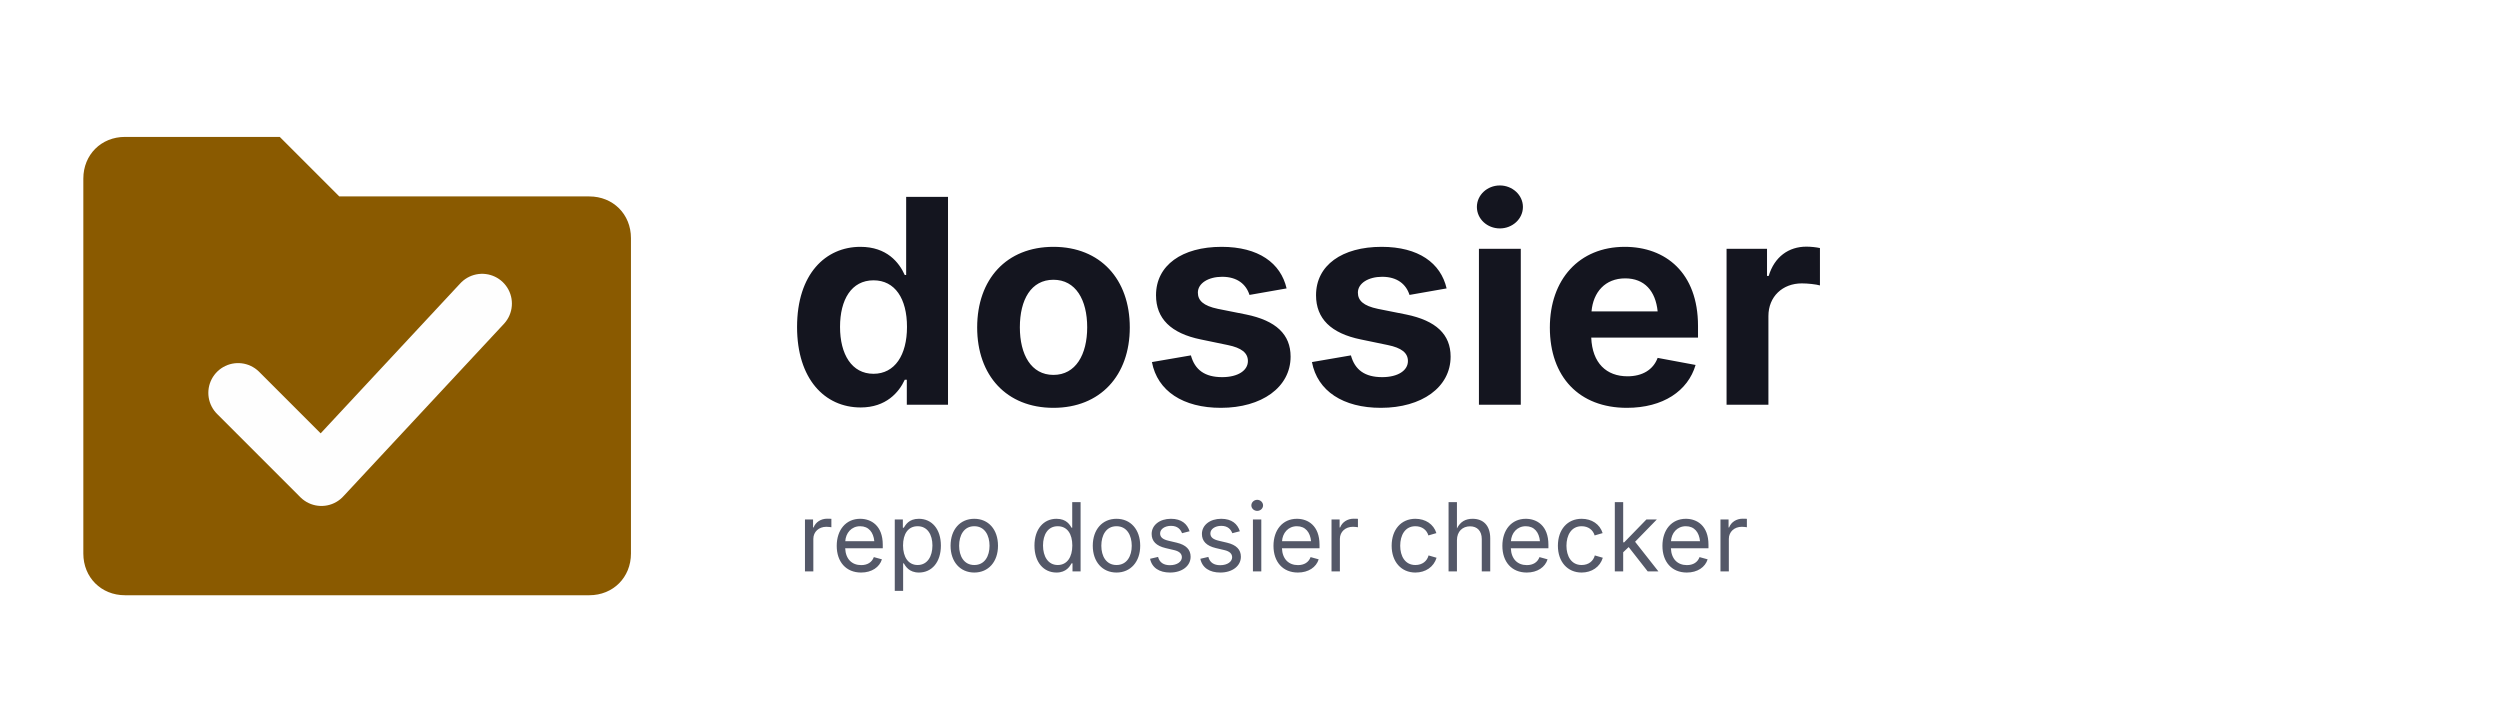
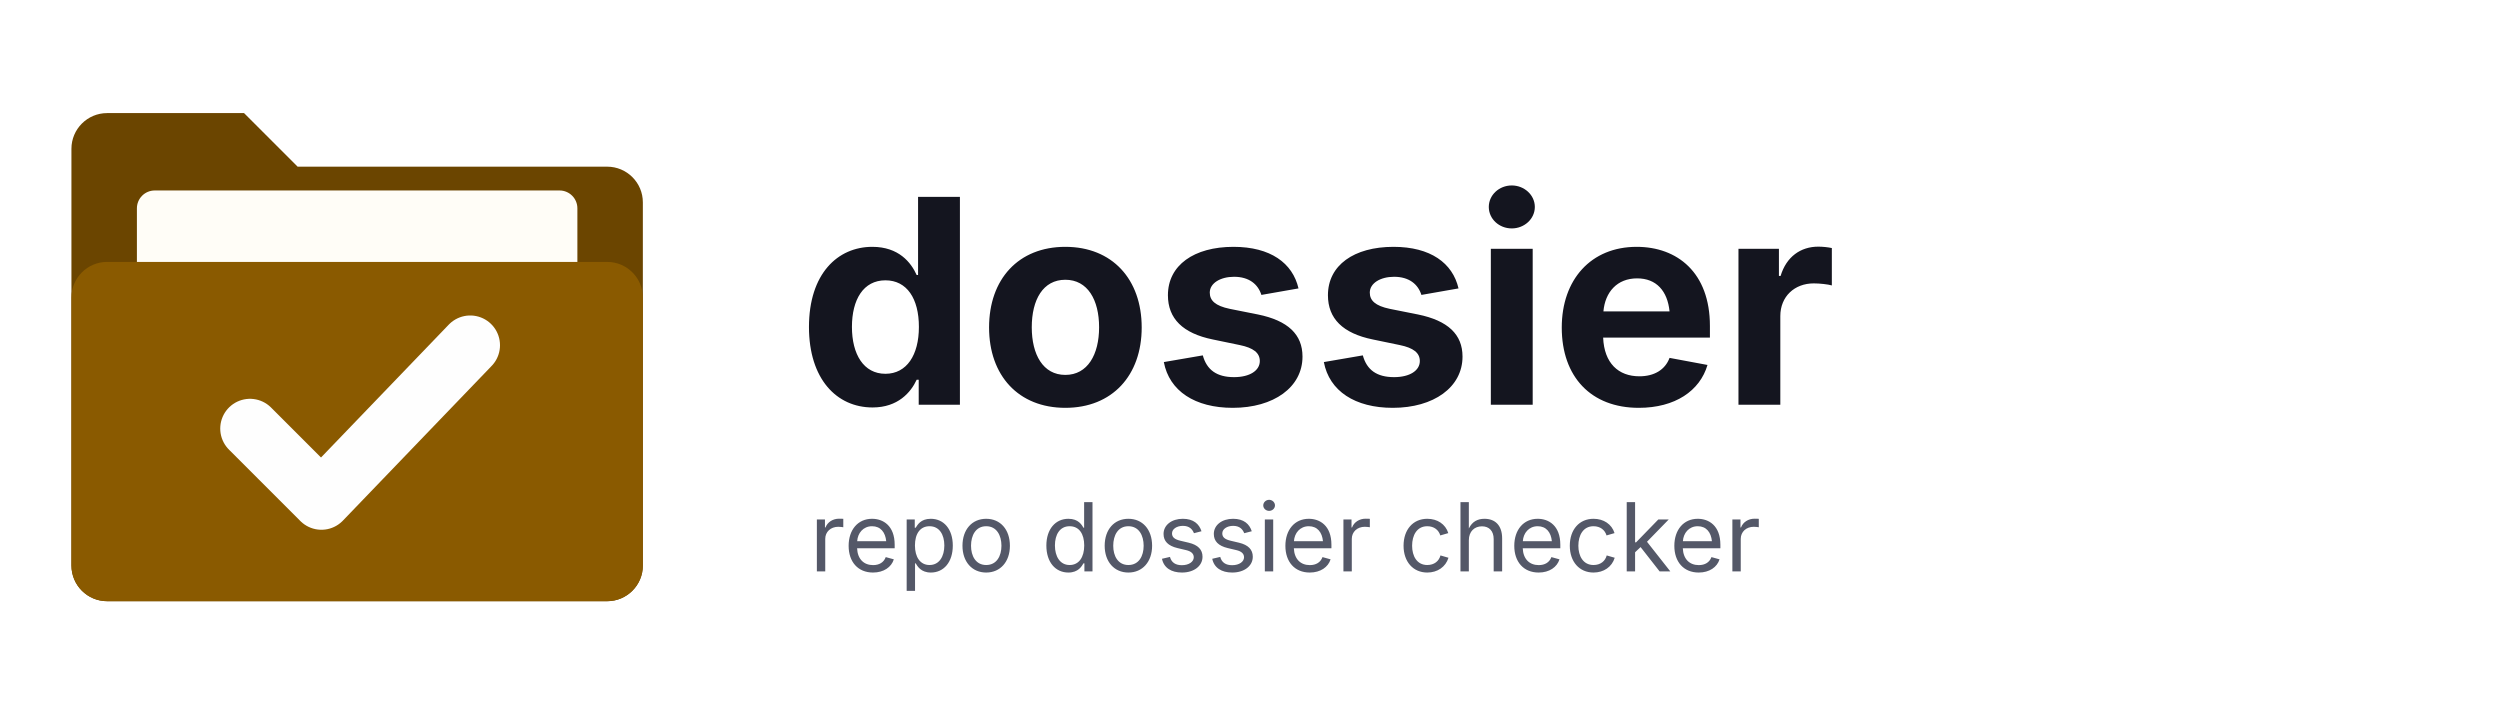
<svg xmlns="http://www.w3.org/2000/svg" aria-label="dossier: repo dossier checker" viewBox="0 0 420 120">
-   <style>.f{fill:#8a5a00}.c{fill:none;stroke:#fefefe;stroke-linecap:round;stroke-linejoin:round;stroke-width:10}.t{fill:#14151f}.u{fill:#545868}@media (prefers-color-scheme:dark){.f{fill:#f2b544}.c{stroke:#231800}.t{fill:#fefefe}.u{fill:#a9adbd}}</style>
-   <path d="M14 30c0-4 3-7 7-7h26l10 10h42c4 0 7 3 7 7v53c0 4-3 7-7 7H21c-4 0-7-3-7-7z" class="f" />
-   <path d="m40 66 14 14 27-29" class="c" />
-   <text x="132" y="68" class="t" font-family="Inter, system-ui, sans-serif" font-size="48" font-weight="700">dossier</text>
-   <text x="134" y="96" class="u" font-family="Inter, system-ui, sans-serif" font-size="16">repo dossier checker</text>
+   <path fill="#6B4500" d="M12 25a6 6 0 0 1 6-6h23l9 9h52a6 6 0 0 1 6 6v61a6 6 0 0 1-6 6H18a6 6 0 0 1-6-6Z" />
+   <path fill="#FFFDF7" d="M23 35a3 3 0 0 1 3-3h68a3 3 0 0 1 3 3v30H23Z" />
+   <path fill="#8A5A00" d="M12 50a6 6 0 0 1 6-6h84a6 6 0 0 1 6 6v45a6 6 0 0 1-6 6H18a6 6 0 0 1-6-6Z" />
+   <path fill="none" stroke="#FEFEFE" stroke-linecap="round" stroke-linejoin="round" stroke-width="10" d="m42 72 12 12 25-26" />
+   <text x="134" y="68" fill="#14151F" font-family="Inter, system-ui, sans-serif" font-size="48" font-weight="700">dossier</text>
+   <text x="136" y="96" fill="#545868" font-family="Inter, system-ui, sans-serif" font-size="16">repo dossier checker</text>
</svg>
